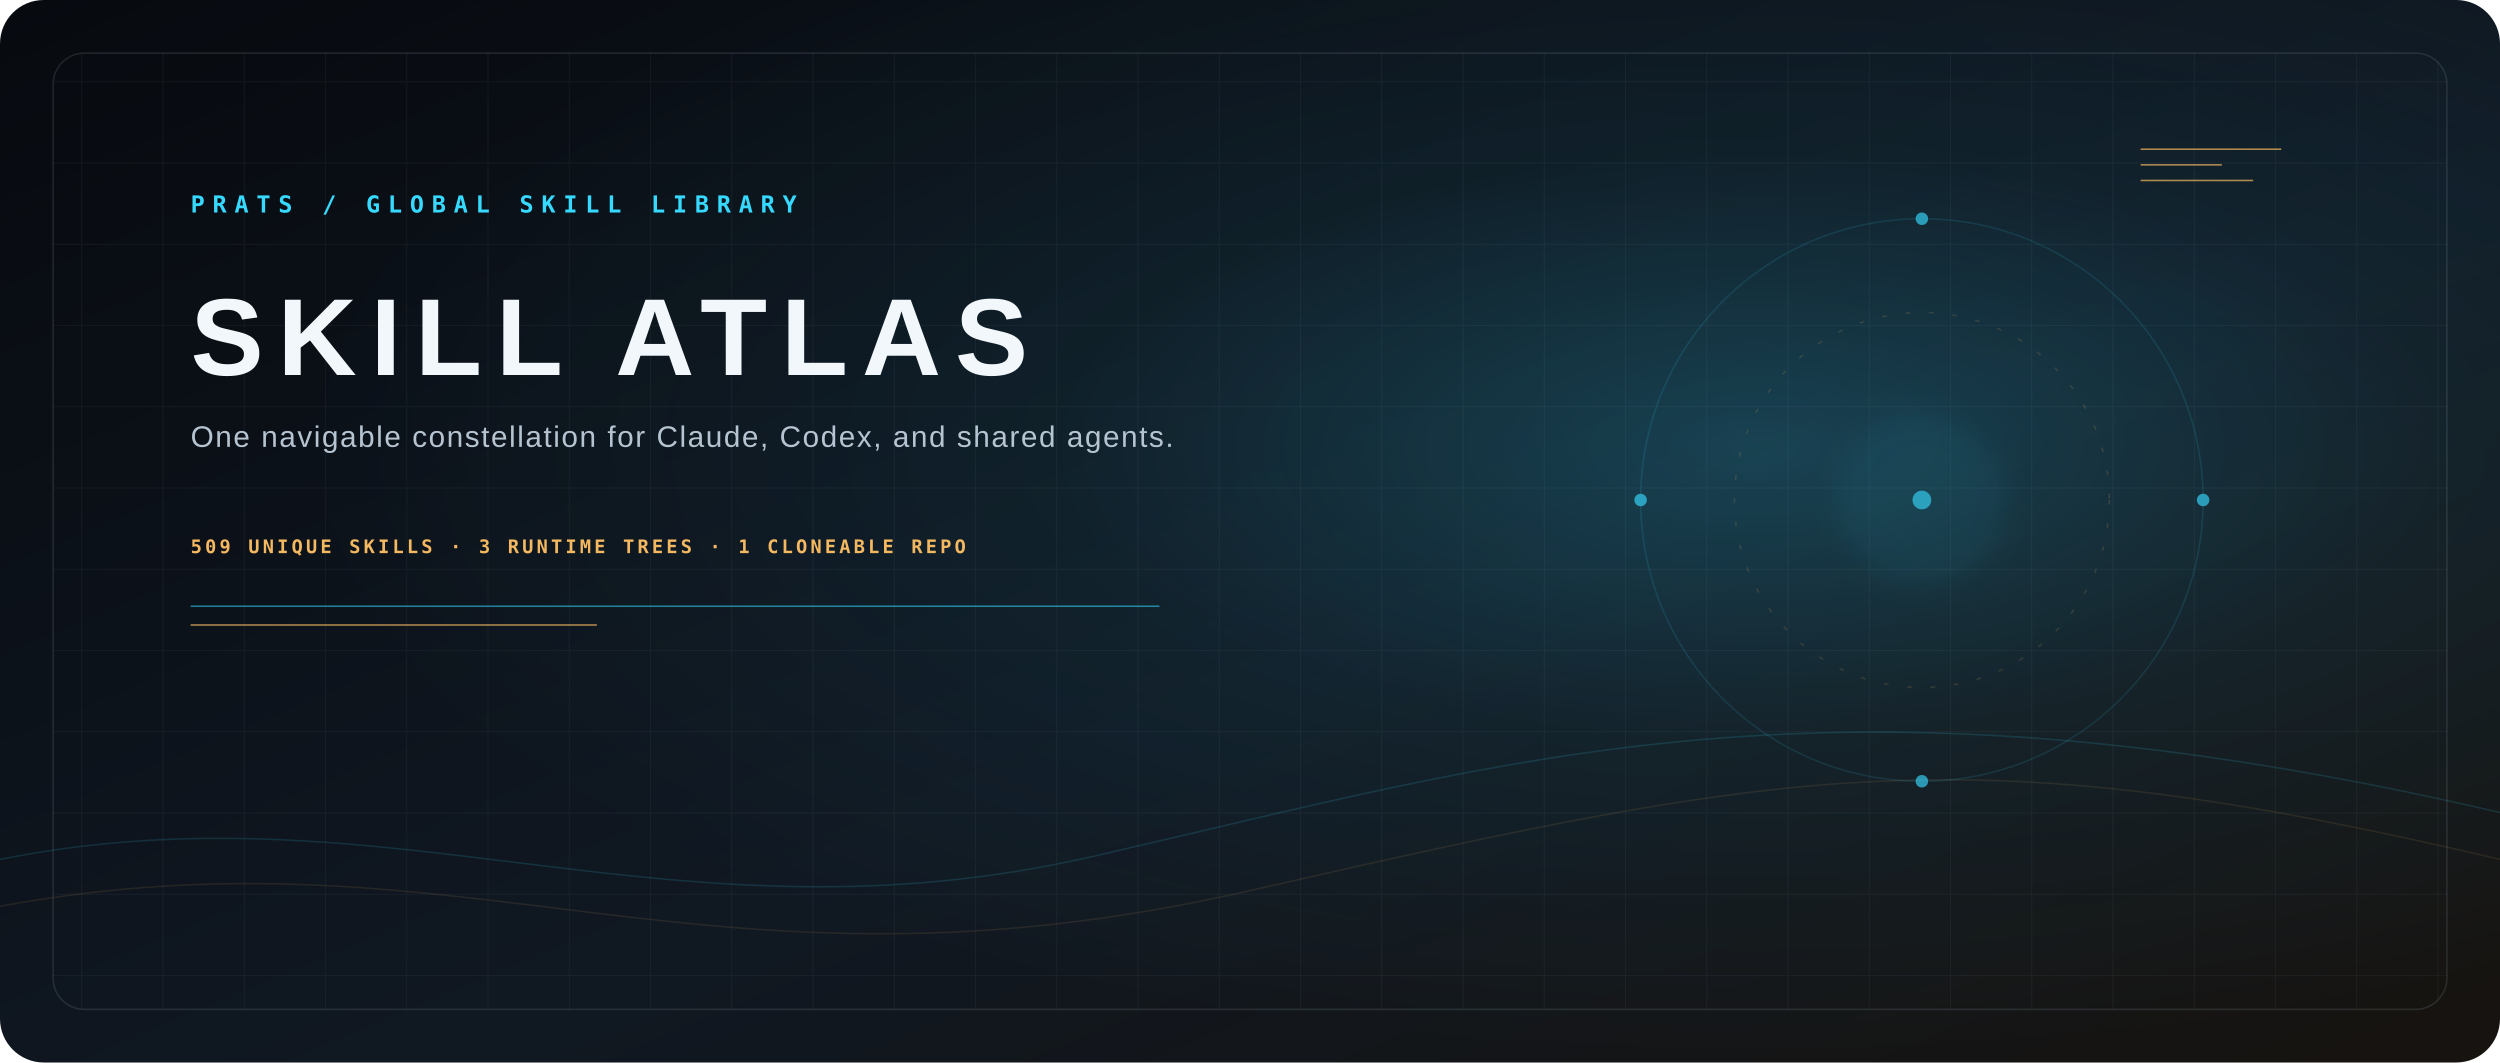
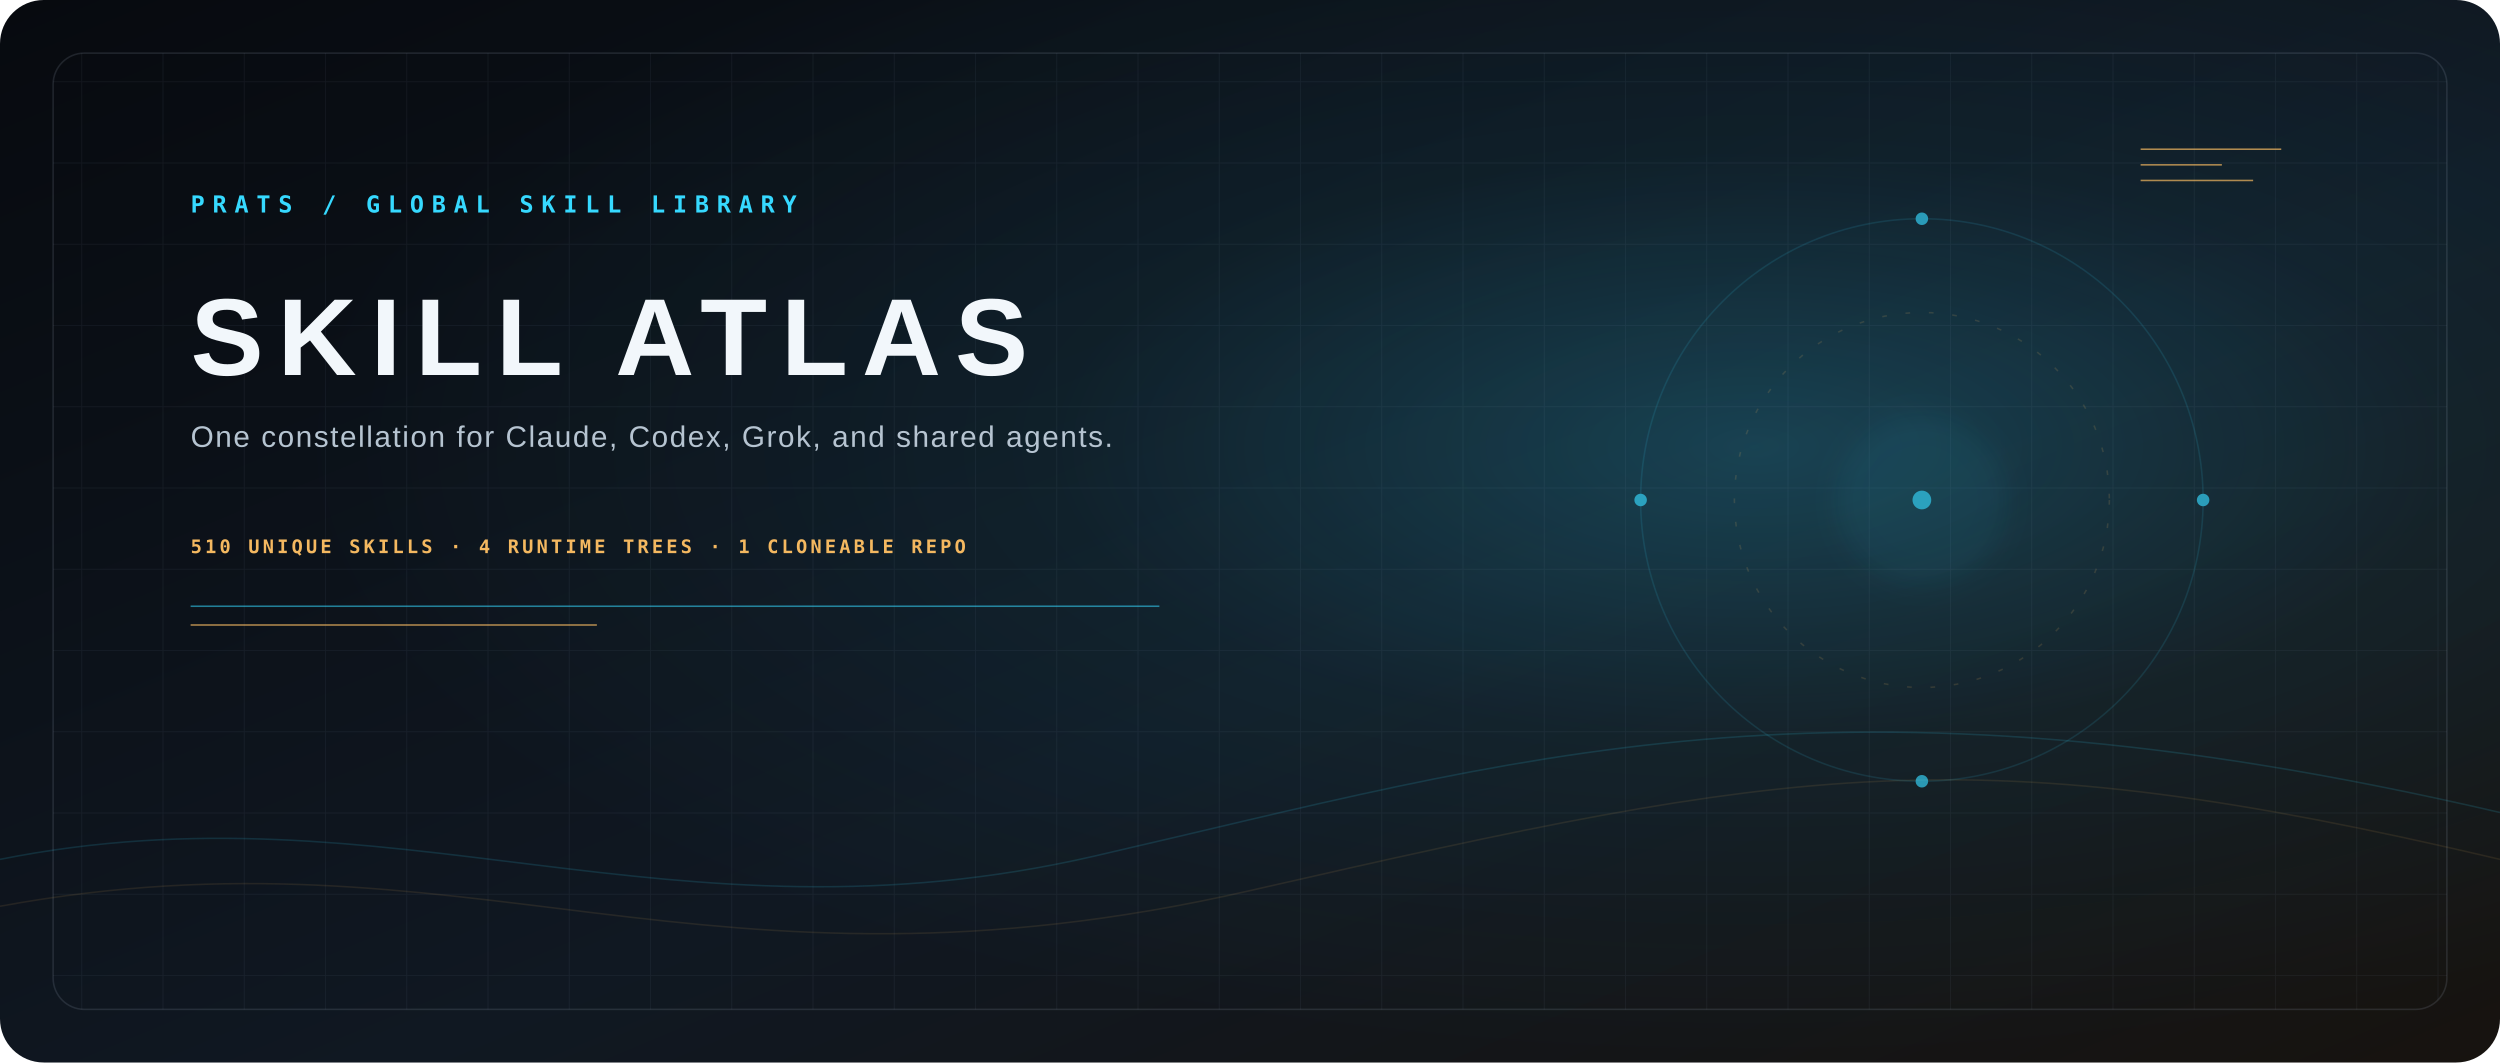
<svg xmlns="http://www.w3.org/2000/svg" viewBox="0 0 1600 680" role="img" aria-labelledby="title desc">
  <defs>
    <linearGradient id="sky" x1="0" y1="0" x2="1" y2="1">
      <stop offset="0" stop-color="#070a0f" />
      <stop offset="0.58" stop-color="#101822" />
      <stop offset="1" stop-color="#17130f" />
    </linearGradient>
    <radialGradient id="glow" cx="70%" cy="42%" r="58%">
      <stop offset="0" stop-color="#36d9ff" stop-opacity="0.22" />
      <stop offset="0.48" stop-color="#36d9ff" stop-opacity="0.06" />
      <stop offset="1" stop-color="#36d9ff" stop-opacity="0" />
    </radialGradient>
    <pattern id="grid" width="52" height="52" patternUnits="userSpaceOnUse">
      <path d="M52 0H0V52" fill="none" stroke="#b8c7d9" stroke-opacity="0.07" />
    </pattern>
    <filter id="soft" x="-100%" y="-100%" width="300%" height="300%">
      <feGaussianBlur stdDeviation="8" />
    </filter>
    <style>
      .title { font: 700 70px Arial, sans-serif; letter-spacing: 9px; fill: #f2f7fb; }
      .kicker { font: 600 15px monospace; letter-spacing: 5px; fill: #36d9ff; }
      .sub { font: 400 19px Arial, sans-serif; letter-spacing: 1px; fill: #b6c4d1; }
      .micro { font: 600 12px monospace; letter-spacing: 2px; fill: #f4b860; }
      @media (prefers-reduced-motion: reduce) { .motion { display: none; } }
    </style>
  </defs>
  <rect width="1600" height="680" rx="28" fill="url(#sky)" />
  <rect width="1600" height="680" rx="28" fill="url(#glow)" />
  <rect x="34" y="34" width="1532" height="612" rx="20" fill="url(#grid)" stroke="#b8c7d9" stroke-opacity="0.14" />
  <path d="M0 550C250 500 430 610 700 548S1170 420 1600 520" fill="none" stroke="#36d9ff" stroke-opacity="0.14" />
  <path d="M0 580C300 525 450 650 800 570S1260 470 1600 550" fill="none" stroke="#f4b860" stroke-opacity="0.1" />
  <g class="motion" opacity="0.65">
    <circle cx="1230" cy="320" r="180" fill="none" stroke="#36d9ff" stroke-opacity="0.18" stroke-width="1" />
    <circle cx="1230" cy="320" r="120" fill="none" stroke="#f4b860" stroke-opacity="0.22" stroke-width="1" stroke-dasharray="3 12">
      <animateTransform attributeName="transform" type="rotate" from="0 1230 320" to="360 1230 320" dur="24s" repeatCount="indefinite" />
    </circle>
    <circle cx="1230" cy="320" r="54" fill="#36d9ff" opacity="0.09" filter="url(#soft)" />
    <circle cx="1230" cy="320" r="6" fill="#36d9ff">
      <animate attributeName="r" values="5;9;5" dur="3s" repeatCount="indefinite" />
      <animate attributeName="opacity" values="0.55;1;0.55" dur="3s" repeatCount="indefinite" />
    </circle>
    <g fill="#36d9ff">
      <circle cx="1050" cy="320" r="4">
        <animate attributeName="opacity" values="0.3;1;0.3" dur="2.4s" repeatCount="indefinite" />
      </circle>
      <circle cx="1230" cy="140" r="4">
        <animate attributeName="opacity" values="1;0.3;1" dur="2.8s" repeatCount="indefinite" />
      </circle>
      <circle cx="1410" cy="320" r="4">
        <animate attributeName="opacity" values="0.3;1;0.3" dur="3.2s" repeatCount="indefinite" />
      </circle>
      <circle cx="1230" cy="500" r="4">
        <animate attributeName="opacity" values="1;0.3;1" dur="2.6s" repeatCount="indefinite" />
      </circle>
    </g>
  </g>
  <g transform="translate(122 136)">
    <text class="kicker" y="0">PRATS / GLOBAL SKILL LIBRARY</text>
    <text class="title" y="104">SKILL ATLAS</text>
-     <text class="sub" y="150">One navigable constellation for Claude, Codex, and shared agents.</text>
-     <text class="micro" y="218">509 UNIQUE SKILLS  ·  3 RUNTIME TREES  ·  1 CLONEABLE REPO</text>
+     <text class="sub" y="150">One constellation for Claude, Codex, Grok, and shared agents.</text>
+     <text class="micro" y="218">510 UNIQUE SKILLS  ·  4 RUNTIME TREES  ·  1 CLONEABLE REPO</text>
    <path d="M0 252H620" stroke="#36d9ff" stroke-opacity="0.55" />
    <path d="M0 264H260" stroke="#f4b860" stroke-opacity="0.7" />
  </g>
  <g class="motion" transform="translate(1370 95)" fill="#f4b860" opacity="0.7">
    <path d="M0 0h90v1H0z" />
    <path d="M0 10h52v1H0z" />
    <path d="M0 20h72v1H0z" />
  </g>
</svg>
